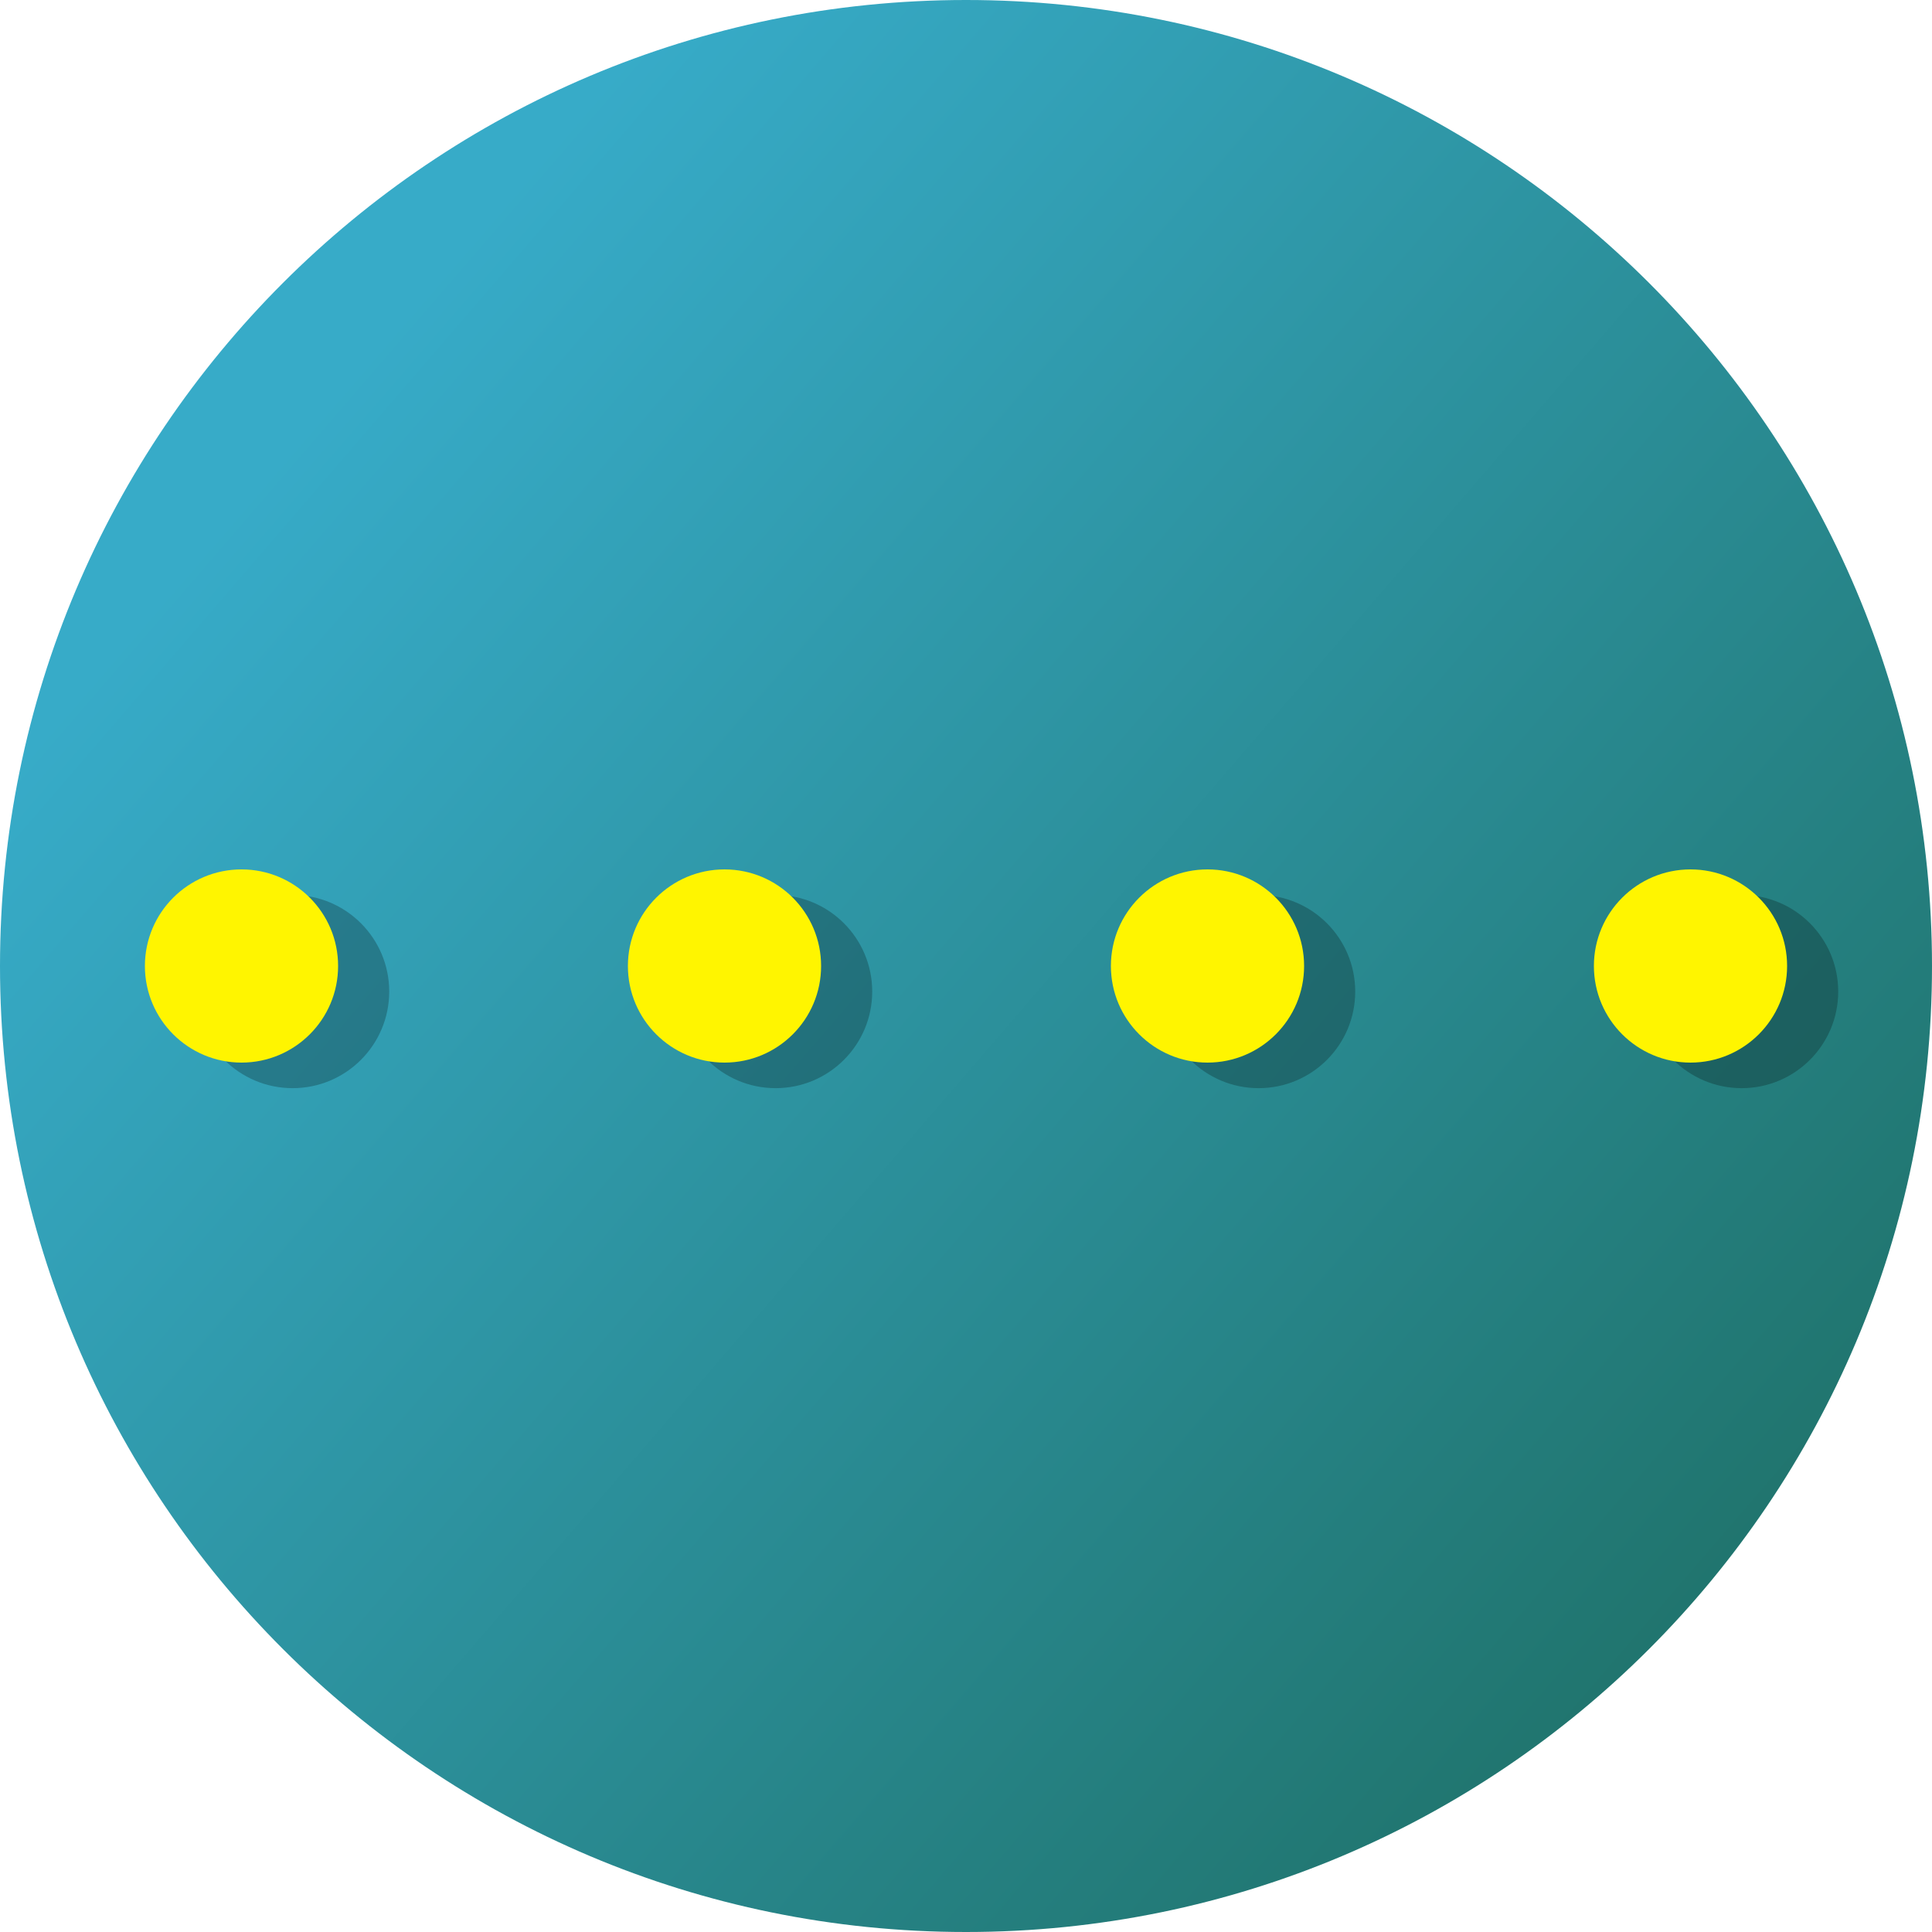
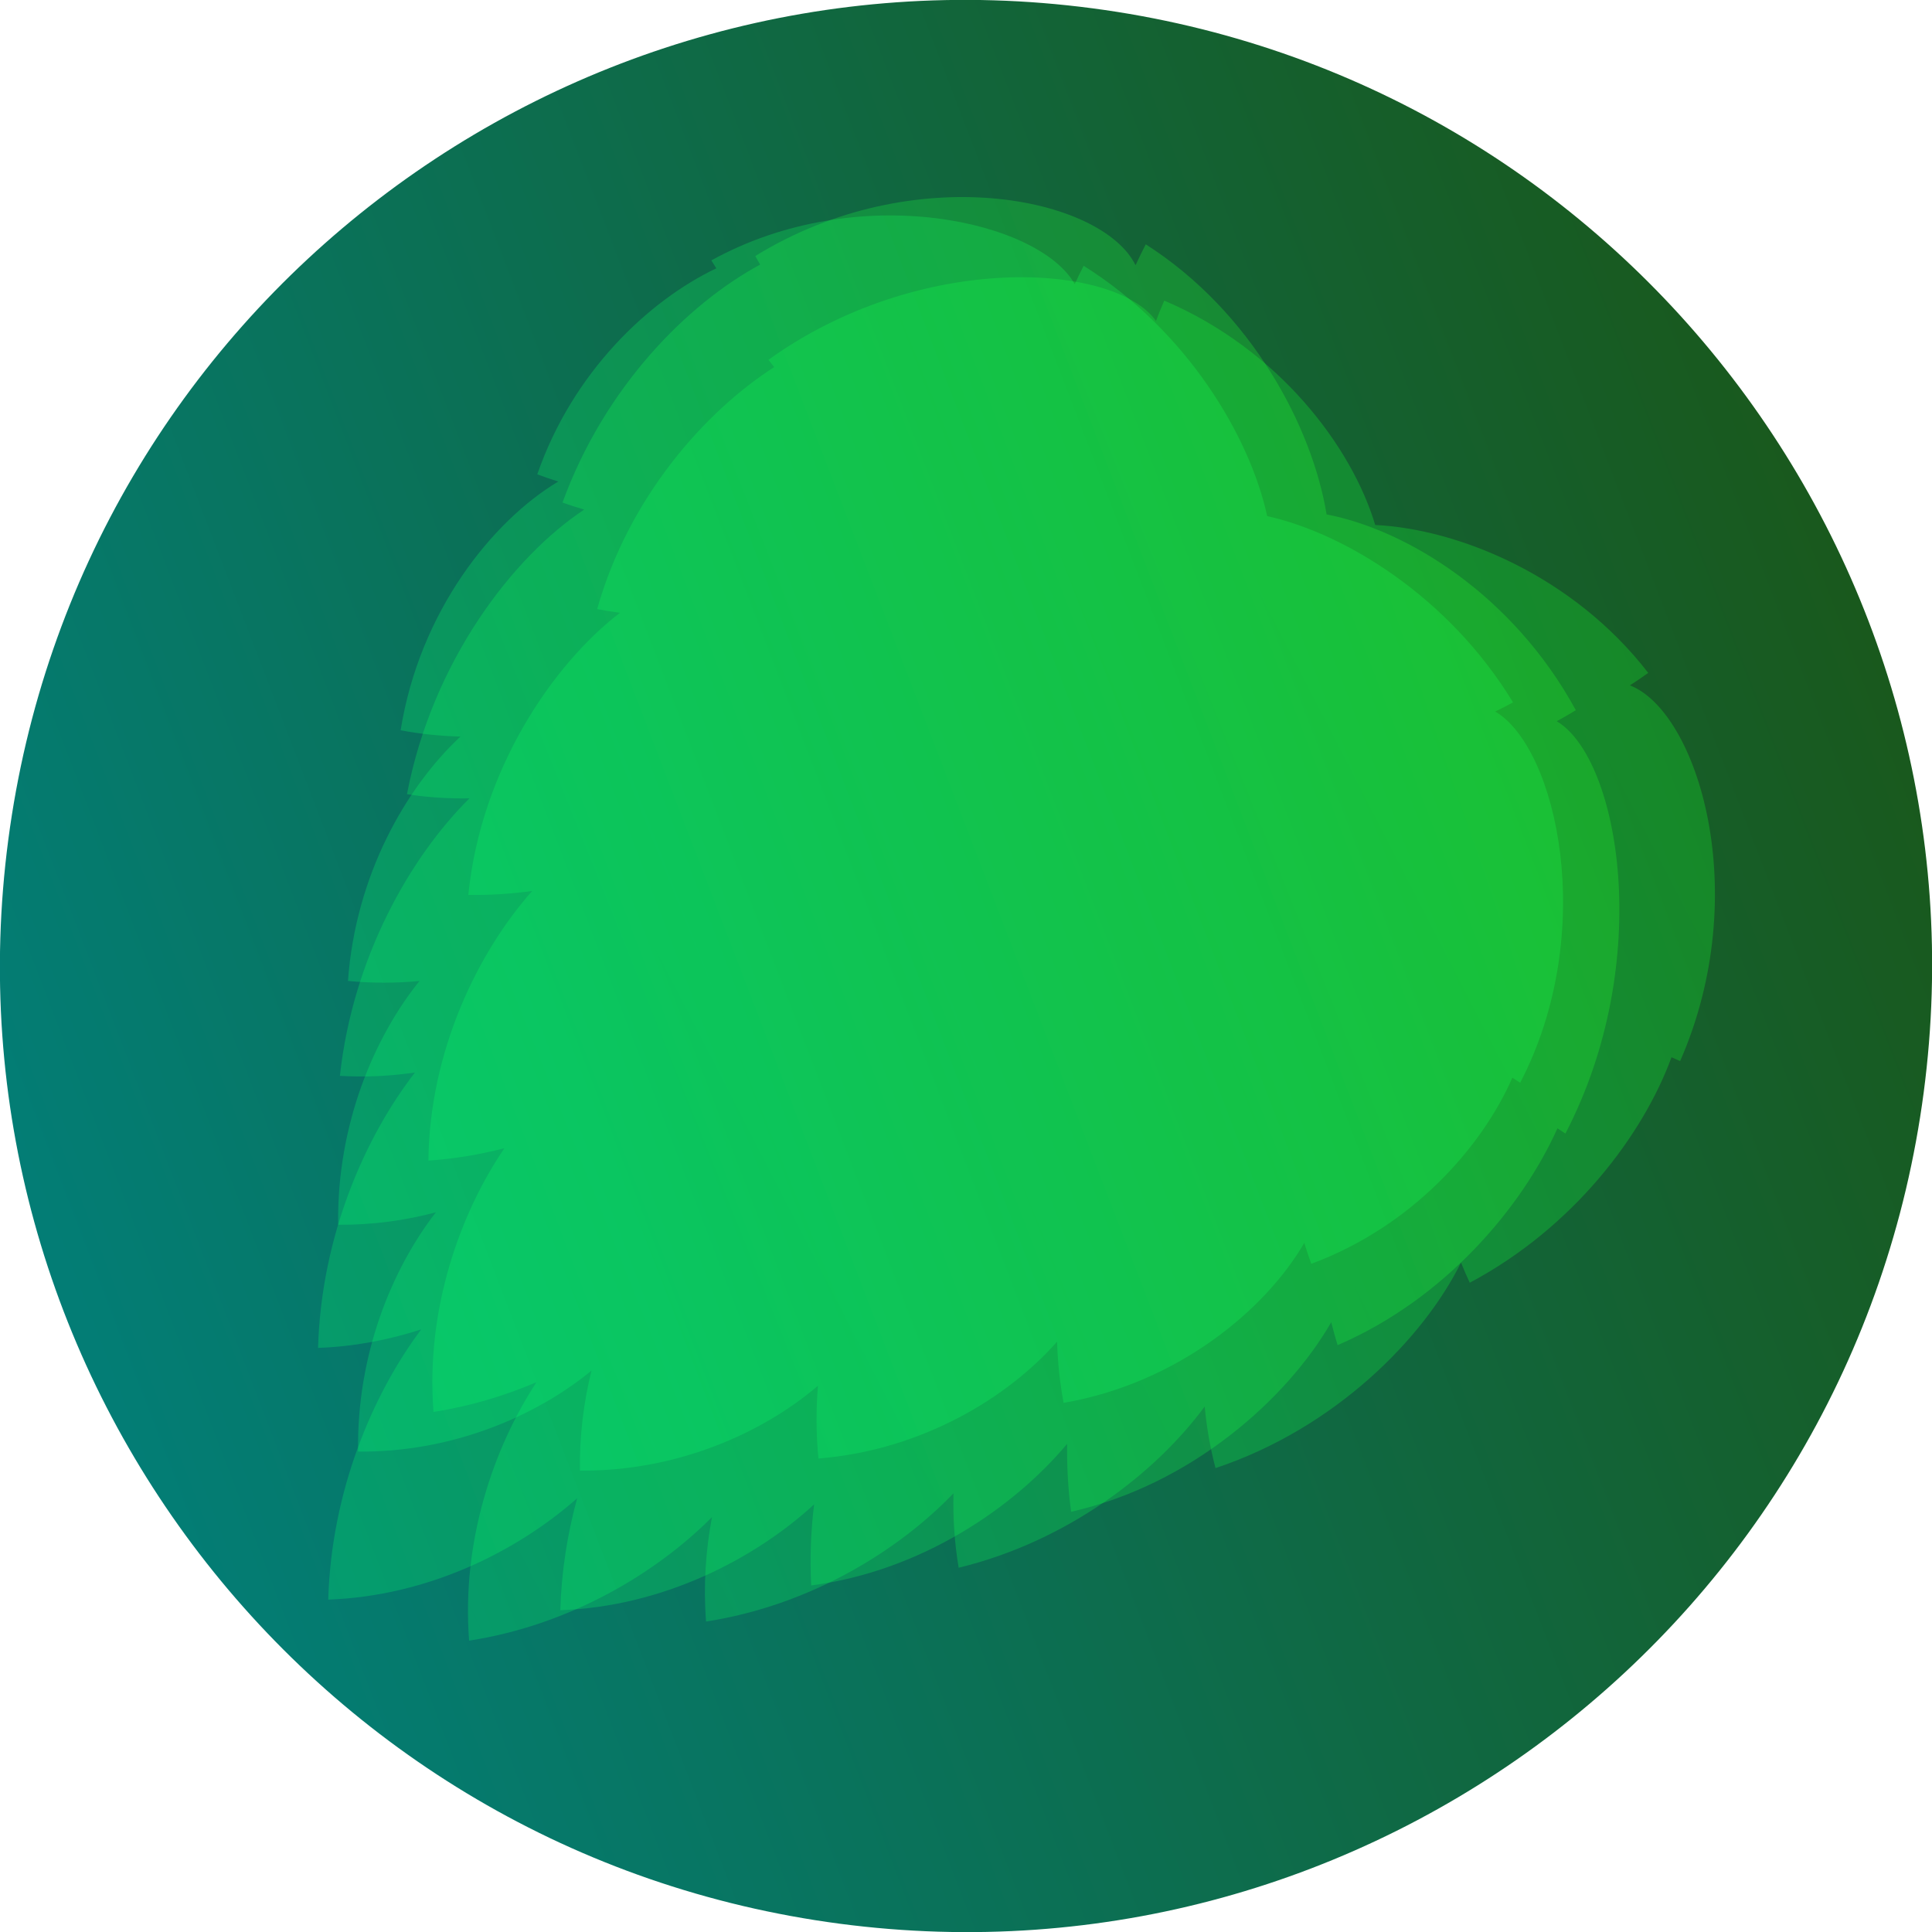
- <svg xmlns="http://www.w3.org/2000/svg" xmlns:xlink="http://www.w3.org/1999/xlink" width="156mm" height="156mm" viewBox="0 0 120 120" version="1.1" id="svg5" xml:space="preserve">
+ <svg xmlns="http://www.w3.org/2000/svg" xmlns:xlink="http://www.w3.org/1999/xlink" width="120mm" height="120mm" viewBox="0 0 120 120" version="1.1" id="svg5">
  <defs id="defs2">
-     <linearGradient id="linearGradient1546">
-       <stop style="stop-color:#37abc8;stop-opacity:1;" offset="0" id="stop1542" />
-       <stop style="stop-color:#20746d;stop-opacity:1;" offset="1" id="stop1544" />
+     <linearGradient id="linearGradient1932">
+       <stop style="stop-color:#81e300;stop-opacity:0.518;" offset="0" id="stop1928" />
+       <stop style="stop-color:#50ff04;stop-opacity:0.488;" offset="1" id="stop1930" />
    </linearGradient>
-     <linearGradient xlink:href="#linearGradient1546" id="linearGradient1548" x1="72" y1="150" x2="101" y2="175" gradientUnits="userSpaceOnUse" />
+     <linearGradient id="linearGradient1890">
+       <stop style="stop-color:#00ff66;stop-opacity:0.518;" offset="0" id="stop1886" />
+       <stop style="stop-color:#69dd00;stop-opacity:0.488;" offset="1" id="stop1888" />
+     </linearGradient>
+     <linearGradient id="linearGradient1784">
+       <stop style="stop-color:#00ad1a;stop-opacity:0.518;" offset="0" id="stop1780" />
+       <stop style="stop-color:#168100;stop-opacity:0.488;" offset="1" id="stop1782" />
+     </linearGradient>
+     <linearGradient id="linearGradient1745">
+       <stop style="stop-color:#19591d;stop-opacity:1;" offset="0" id="stop1741" />
+       <stop style="stop-color:#008281;stop-opacity:1;" offset="1" id="stop1743" />
+     </linearGradient>
+     <linearGradient xlink:href="#linearGradient1745" id="linearGradient1747" x1="50.175" y1="143.478" x2="158.108" y2="84.815" gradientUnits="userSpaceOnUse" gradientTransform="translate(-211.5632,-222.8444)" />
+     <linearGradient xlink:href="#linearGradient1784" id="linearGradient1778" x1="56.723" y1="138.6" x2="133.778" y2="83.993" gradientUnits="userSpaceOnUse" gradientTransform="matrix(-1.034281,-0.109293,0.1618349,-1.029806,178.657,253.8453)" />
+     <linearGradient xlink:href="#linearGradient1890" id="linearGradient1883" gradientUnits="userSpaceOnUse" x1="56.723" y1="138.6" x2="133.778" y2="83.993" gradientTransform="matrix(-0.9574552,-0.269351,0.210602,-0.9701882,159.3678,257.0958)" />
+     <linearGradient xlink:href="#linearGradient1932" id="linearGradient1925" gradientUnits="userSpaceOnUse" gradientTransform="matrix(-0.9921751,-0.254518,0.266829,-1.090659,157.149,273.5918)" x1="56.723" y1="138.6" x2="133.778" y2="83.993" />
  </defs>
-   <g id="layer1" transform="translate(-25,-102)">
-     <g id="g1694" transform="matrix(3,0,0,3,-170,-324)">
-       <circle style="fill:url(#linearGradient1548);fill-opacity:1;stroke:none;stroke-width:0.128;-inkscape-stroke:none;stop-color:#000000" id="path1422" cx="85" cy="162" r="20" />
-       <g id="g1480-9" style="fill:#000000;fill-opacity:0.236" transform="translate(1.058333,0.5291666)">
-         <circle style="fill:#000000;fill-opacity:0.236;stroke:none;stroke-width:0.128;-inkscape-stroke:none;stop-color:#000000" id="path1360-1" cx="70" cy="162" r="2" />
-         <circle style="fill:#000000;fill-opacity:0.236;stroke:none;stroke-width:0.128;-inkscape-stroke:none;stop-color:#000000" id="path1362-2" cx="80" cy="162" r="2" />
-         <circle style="fill:#000000;fill-opacity:0.236;stroke:none;stroke-width:0.128;-inkscape-stroke:none;stop-color:#000000" id="path1364-7" cx="90" cy="162" r="2" />
-         <circle style="fill:#000000;fill-opacity:0.236;stroke:none;stroke-width:0.128;-inkscape-stroke:none;stop-color:#000000" id="path1366-0" cx="100" cy="162" r="2" />
-       </g>
-       <g id="g1480" style="fill:#fff500;fill-opacity:1">
-         <circle style="fill:#fff500;fill-opacity:1;stroke:none;stroke-width:0.128;-inkscape-stroke:none;stop-color:#000000" id="path1360" cx="70" cy="162" r="2" />
-         <circle style="fill:#fff500;fill-opacity:1;stroke:none;stroke-width:0.128;-inkscape-stroke:none;stop-color:#000000" id="path1362" cx="80" cy="162" r="2" />
-         <circle style="fill:#fff500;fill-opacity:1;stroke:none;stroke-width:0.128;-inkscape-stroke:none;stop-color:#000000" id="path1364" cx="90" cy="162" r="2" />
-         <circle style="fill:#fff500;fill-opacity:1;stroke:none;stroke-width:0.128;-inkscape-stroke:none;stop-color:#000000" id="path1366" cx="100" cy="162" r="2" />
-       </g>
+   <g id="layer1" transform="translate(-38.45958,-58.37355)">
+     <g id="g2145" transform="matrix(1.102519,0,0,1.102519,-10.09401,-12.13558)">
+       <circle style="fill:url(#linearGradient1747);fill-opacity:1;stroke:none;stroke-width:0.065;stop-color:#000000" id="path1583" r="54.421" cy="-104.471" cx="-113.104" transform="rotate(-172.4805)" />
+       <path id="path844-9" style="opacity:0.512;mix-blend-mode:color-dodge;fill:url(#linearGradient1883);fill-opacity:1;stroke:none;stroke-width:0.256px;stroke-linecap:butt;stroke-linejoin:miter;stroke-opacity:1" d="m 64.209,145.73 c 5.364,0.049 10.066,-2.026 13.153,-4.564 -0.437,1.761 -0.68,3.654 -0.651,5.634 5.515,0.05 10.33,-2.145 13.409,-4.78 -0.112,1.323 -0.113,2.696 0.028,4.1 5.848,-0.472 10.684,-3.441 13.443,-6.587 0.034,1.129 0.15,2.283 0.367,3.451 6.447,-1.114 11.369,-5.249 13.559,-9.011 0.12,0.393 0.251,0.786 0.394,1.178 5.664,-2.095 9.599,-6.55 11.329,-10.484 0.146,0.096 0.292,0.191 0.441,0.285 4.422,-8.504 2.06,-18.88 -1.407,-20.916 0.337,-0.161 0.671,-0.333 1.002,-0.515 -3.628,-5.971 -9.5,-9.531 -13.849,-10.492 -0.965,-4.443 -4.481,-10.428 -10.34,-14.103 -0.178,0.342 -0.345,0.688 -0.501,1.035 -1.977,-3.548 -12.165,-5.924 -20.472,-1.339 0.092,0.151 0.185,0.299 0.279,0.447 -3.812,1.815 -8.089,5.848 -10.086,11.606 0.394,0.148 0.788,0.282 1.183,0.405 -3.705,2.215 -7.816,7.323 -8.881,14.015 1.14,0.214 2.267,0.326 3.368,0.354 -3.05,2.844 -5.909,7.798 -6.334,13.766 1.382,0.136 2.732,0.127 4.031,0.002 -2.554,3.166 -4.666,8.098 -4.584,13.733 1.936,0.018 3.785,-0.242 5.504,-0.7 -2.463,3.173 -4.463,7.994 -4.383,13.48 z" />
+       <path id="path844-9-2" style="opacity:0.512;mix-blend-mode:color-dodge;fill:url(#linearGradient1925);fill-opacity:1;stroke:none;stroke-width:0.277px;stroke-linecap:butt;stroke-linejoin:miter;stroke-opacity:1" d="m 62.533,154.068 c 5.627,-0.2 10.66,-2.735 14.02,-5.708 -0.542,1.982 -0.886,4.102 -0.95,6.306 5.786,-0.206 10.943,-2.88 14.299,-5.961 -0.18,1.479 -0.245,3.008 -0.164,4.566 6.16,-0.804 11.375,-4.341 14.419,-7.976 -0.018,1.256 0.05,2.536 0.223,3.827 6.819,-1.547 12.18,-6.387 14.656,-10.682 0.107,0.432 0.226,0.863 0.358,1.294 6.043,-2.602 10.384,-7.752 12.385,-12.216 0.148,0.1 0.298,0.199 0.449,0.296 5.043,-9.682 3.053,-21.128 -0.49,-23.23 0.361,-0.195 0.72,-0.402 1.076,-0.622 -3.526,-6.478 -9.521,-10.165 -14.04,-11.028 -0.803,-4.903 -4.211,-11.402 -10.187,-15.217 -0.203,0.39 -0.394,0.782 -0.575,1.177 -1.907,-3.858 -12.488,-6.021 -21.423,-0.519 0.089,0.163 0.18,0.325 0.272,0.485 -4.087,2.203 -8.766,6.899 -11.134,13.406 0.407,0.146 0.814,0.277 1.222,0.395 -3.993,2.644 -8.549,8.528 -9.983,16.033 1.187,0.185 2.364,0.256 3.518,0.235 -3.335,3.313 -6.57,8.966 -7.298,15.634 1.444,0.086 2.861,0.011 4.231,-0.189 -2.83,3.648 -5.28,9.242 -5.46,15.514 2.031,-0.072 3.984,-0.45 5.81,-1.041 -2.734,3.651 -5.061,9.116 -5.236,15.223 z" />
+       <path id="path844" style="opacity:0.512;mix-blend-mode:color-dodge;fill:url(#linearGradient1778);fill-opacity:1;stroke:none;stroke-width:0.268px;stroke-linecap:butt;stroke-linejoin:miter;stroke-opacity:1" d="m 70.467,156.381 c 5.701,-0.882 10.563,-3.824 13.681,-6.958 -0.352,1.879 -0.49,3.859 -0.333,5.881 5.862,-0.907 10.836,-3.991 13.94,-7.224 -0.035,1.374 0.052,2.779 0.291,4.193 6.182,-1.5 11.13,-5.38 13.86,-9.081 0.108,1.15 0.305,2.311 0.61,3.469 6.777,-2.261 11.742,-7.35 13.829,-11.582 0.152,0.381 0.317,0.761 0.494,1.138 5.883,-3.129 9.78,-8.374 11.366,-12.702 0.161,0.073 0.323,0.145 0.486,0.215 4.155,-9.474 0.984,-19.686 -2.829,-21.167 0.347,-0.223 0.692,-0.457 1.032,-0.702 -4.235,-5.482 -10.7,-8.106 -15.381,-8.333 -1.308,-4.381 -5.425,-9.896 -11.884,-12.639 -0.167,0.381 -0.322,0.764 -0.466,1.147 -2.326,-3.288 -13.301,-3.95 -21.833,2.188 0.107,0.138 0.216,0.274 0.325,0.409 -3.934,2.521 -8.22,7.393 -9.974,13.634 0.428,0.083 0.855,0.152 1.282,0.209 -3.795,2.912 -7.836,8.856 -8.541,15.892 1.225,0.021 2.429,-0.06 3.601,-0.223 -3.058,3.442 -5.78,9.01 -5.851,15.193 1.477,-0.101 2.91,-0.345 4.283,-0.699 -2.511,3.685 -4.441,9.102 -3.994,14.855 2.058,-0.318 4.006,-0.906 5.802,-1.673 -2.414,3.676 -4.231,8.96 -3.796,14.562 z" />
    </g>
  </g>
</svg>
